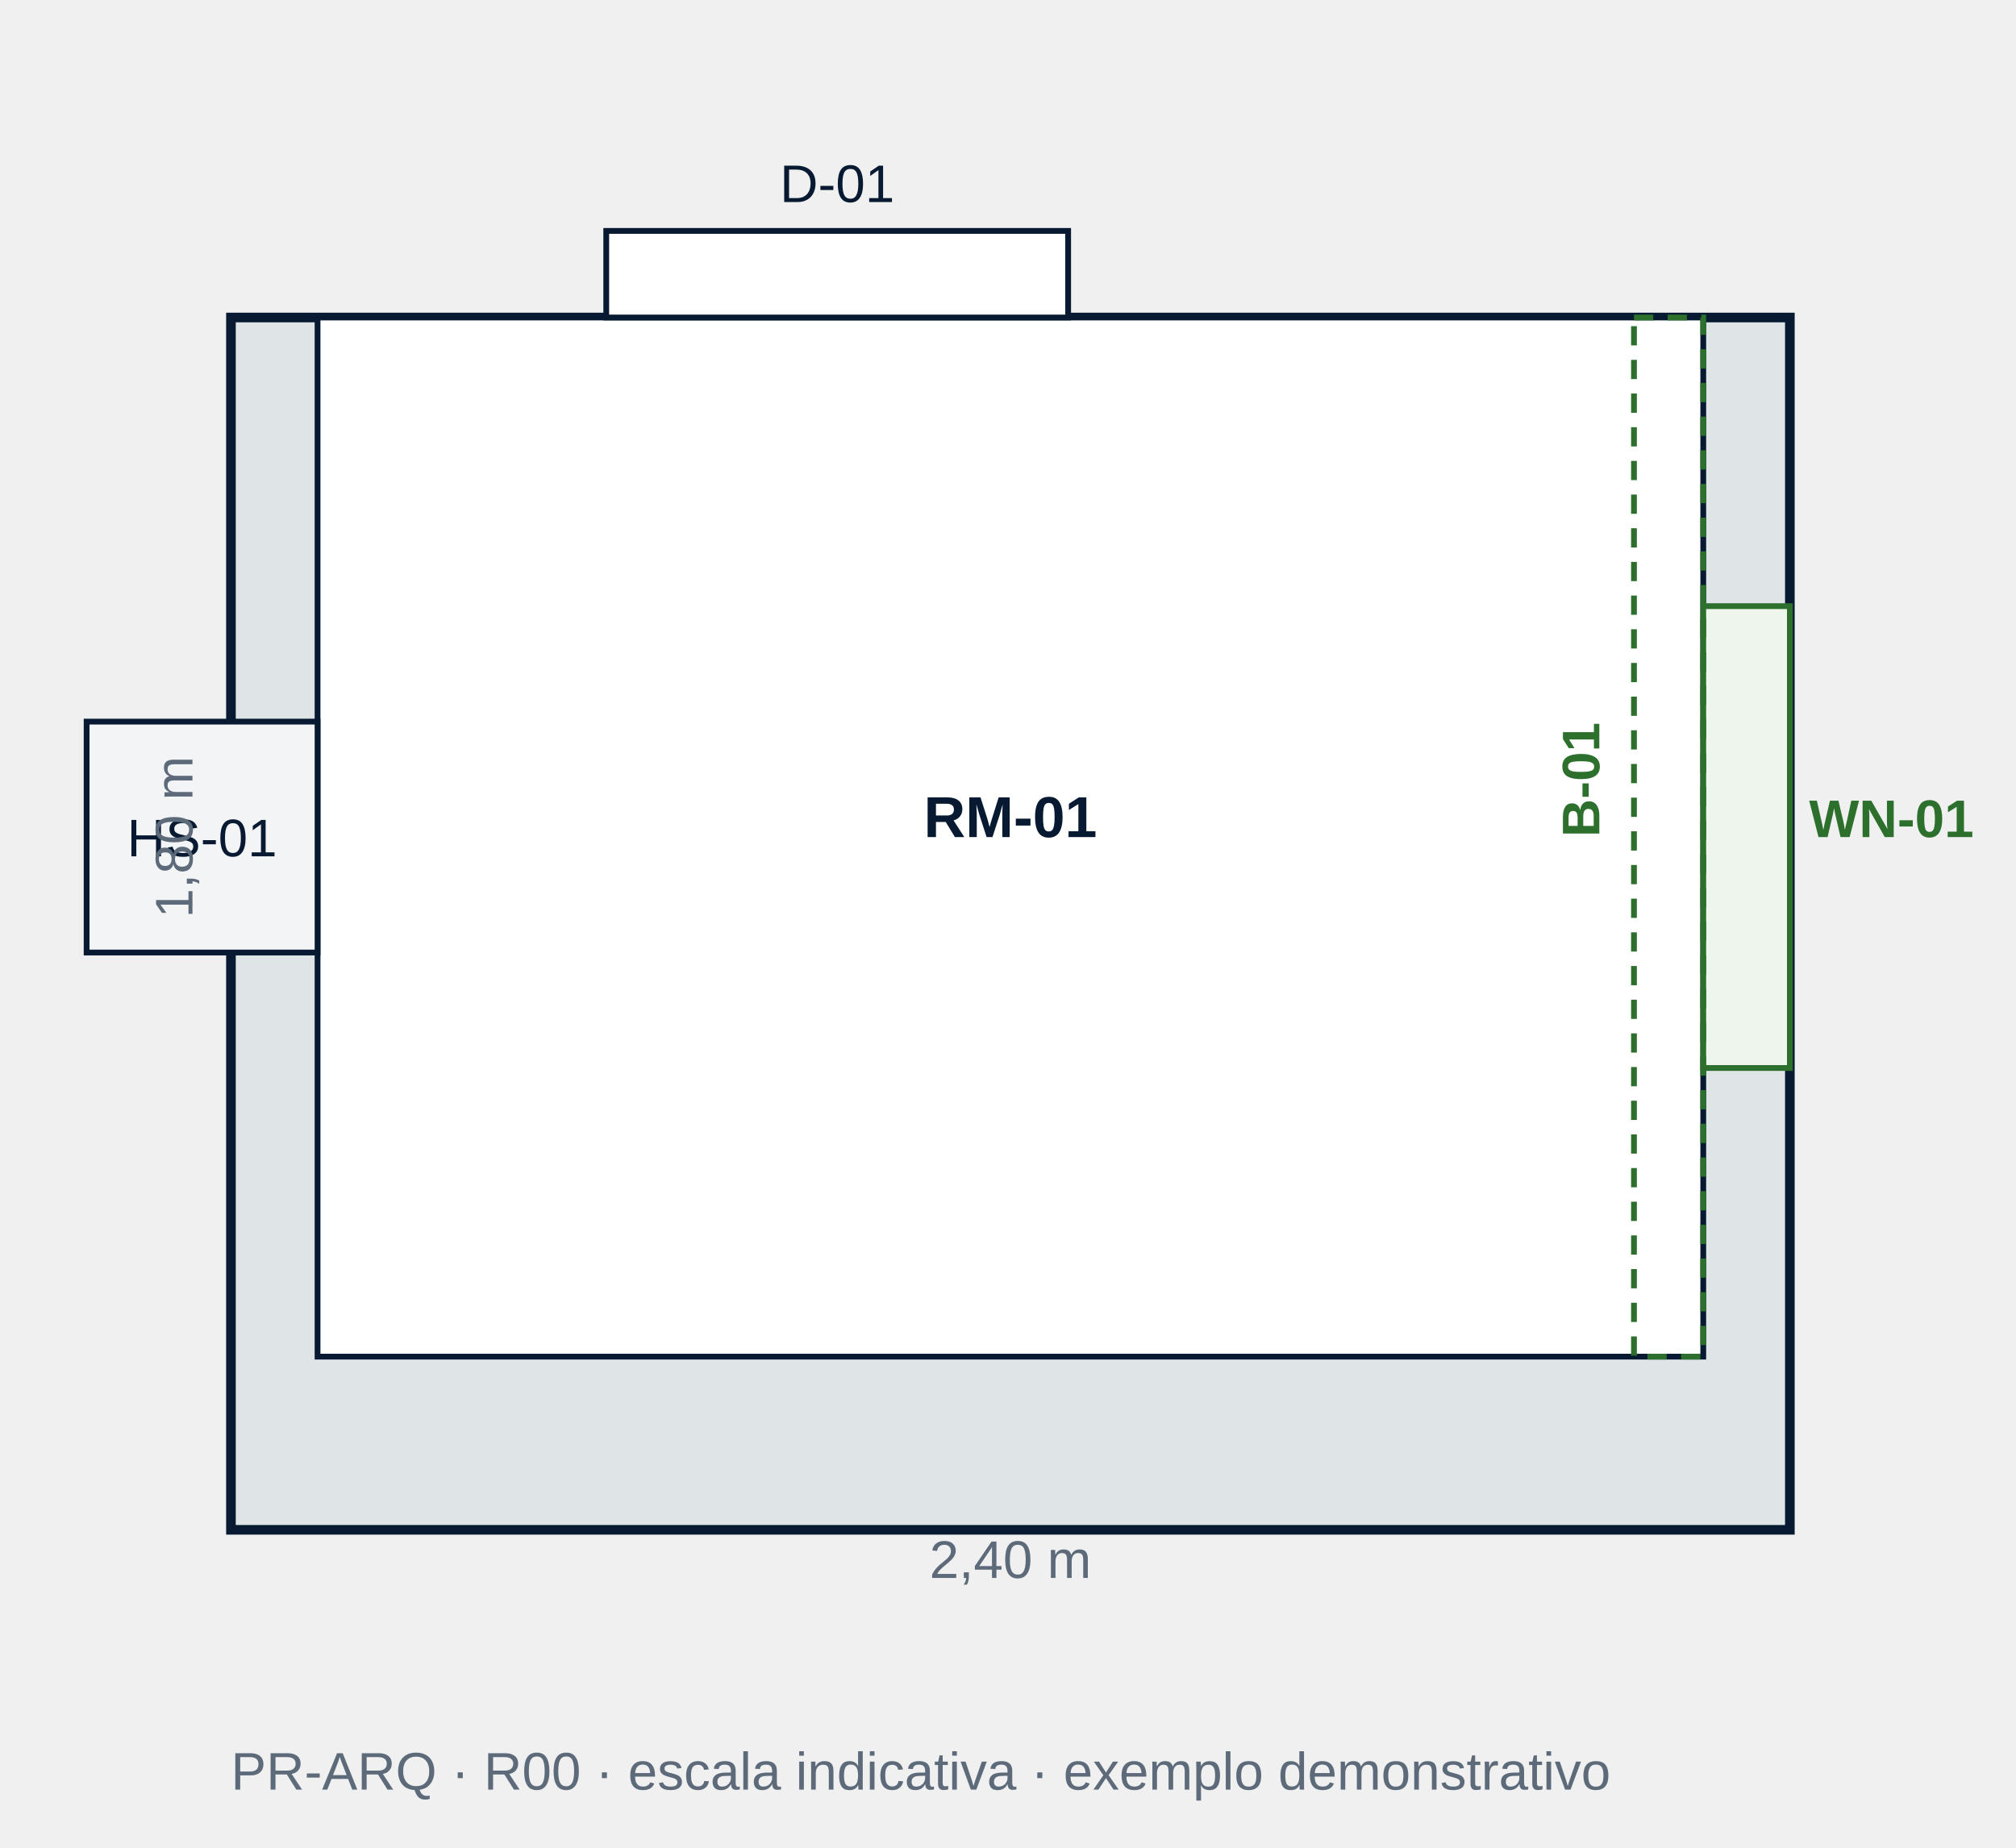
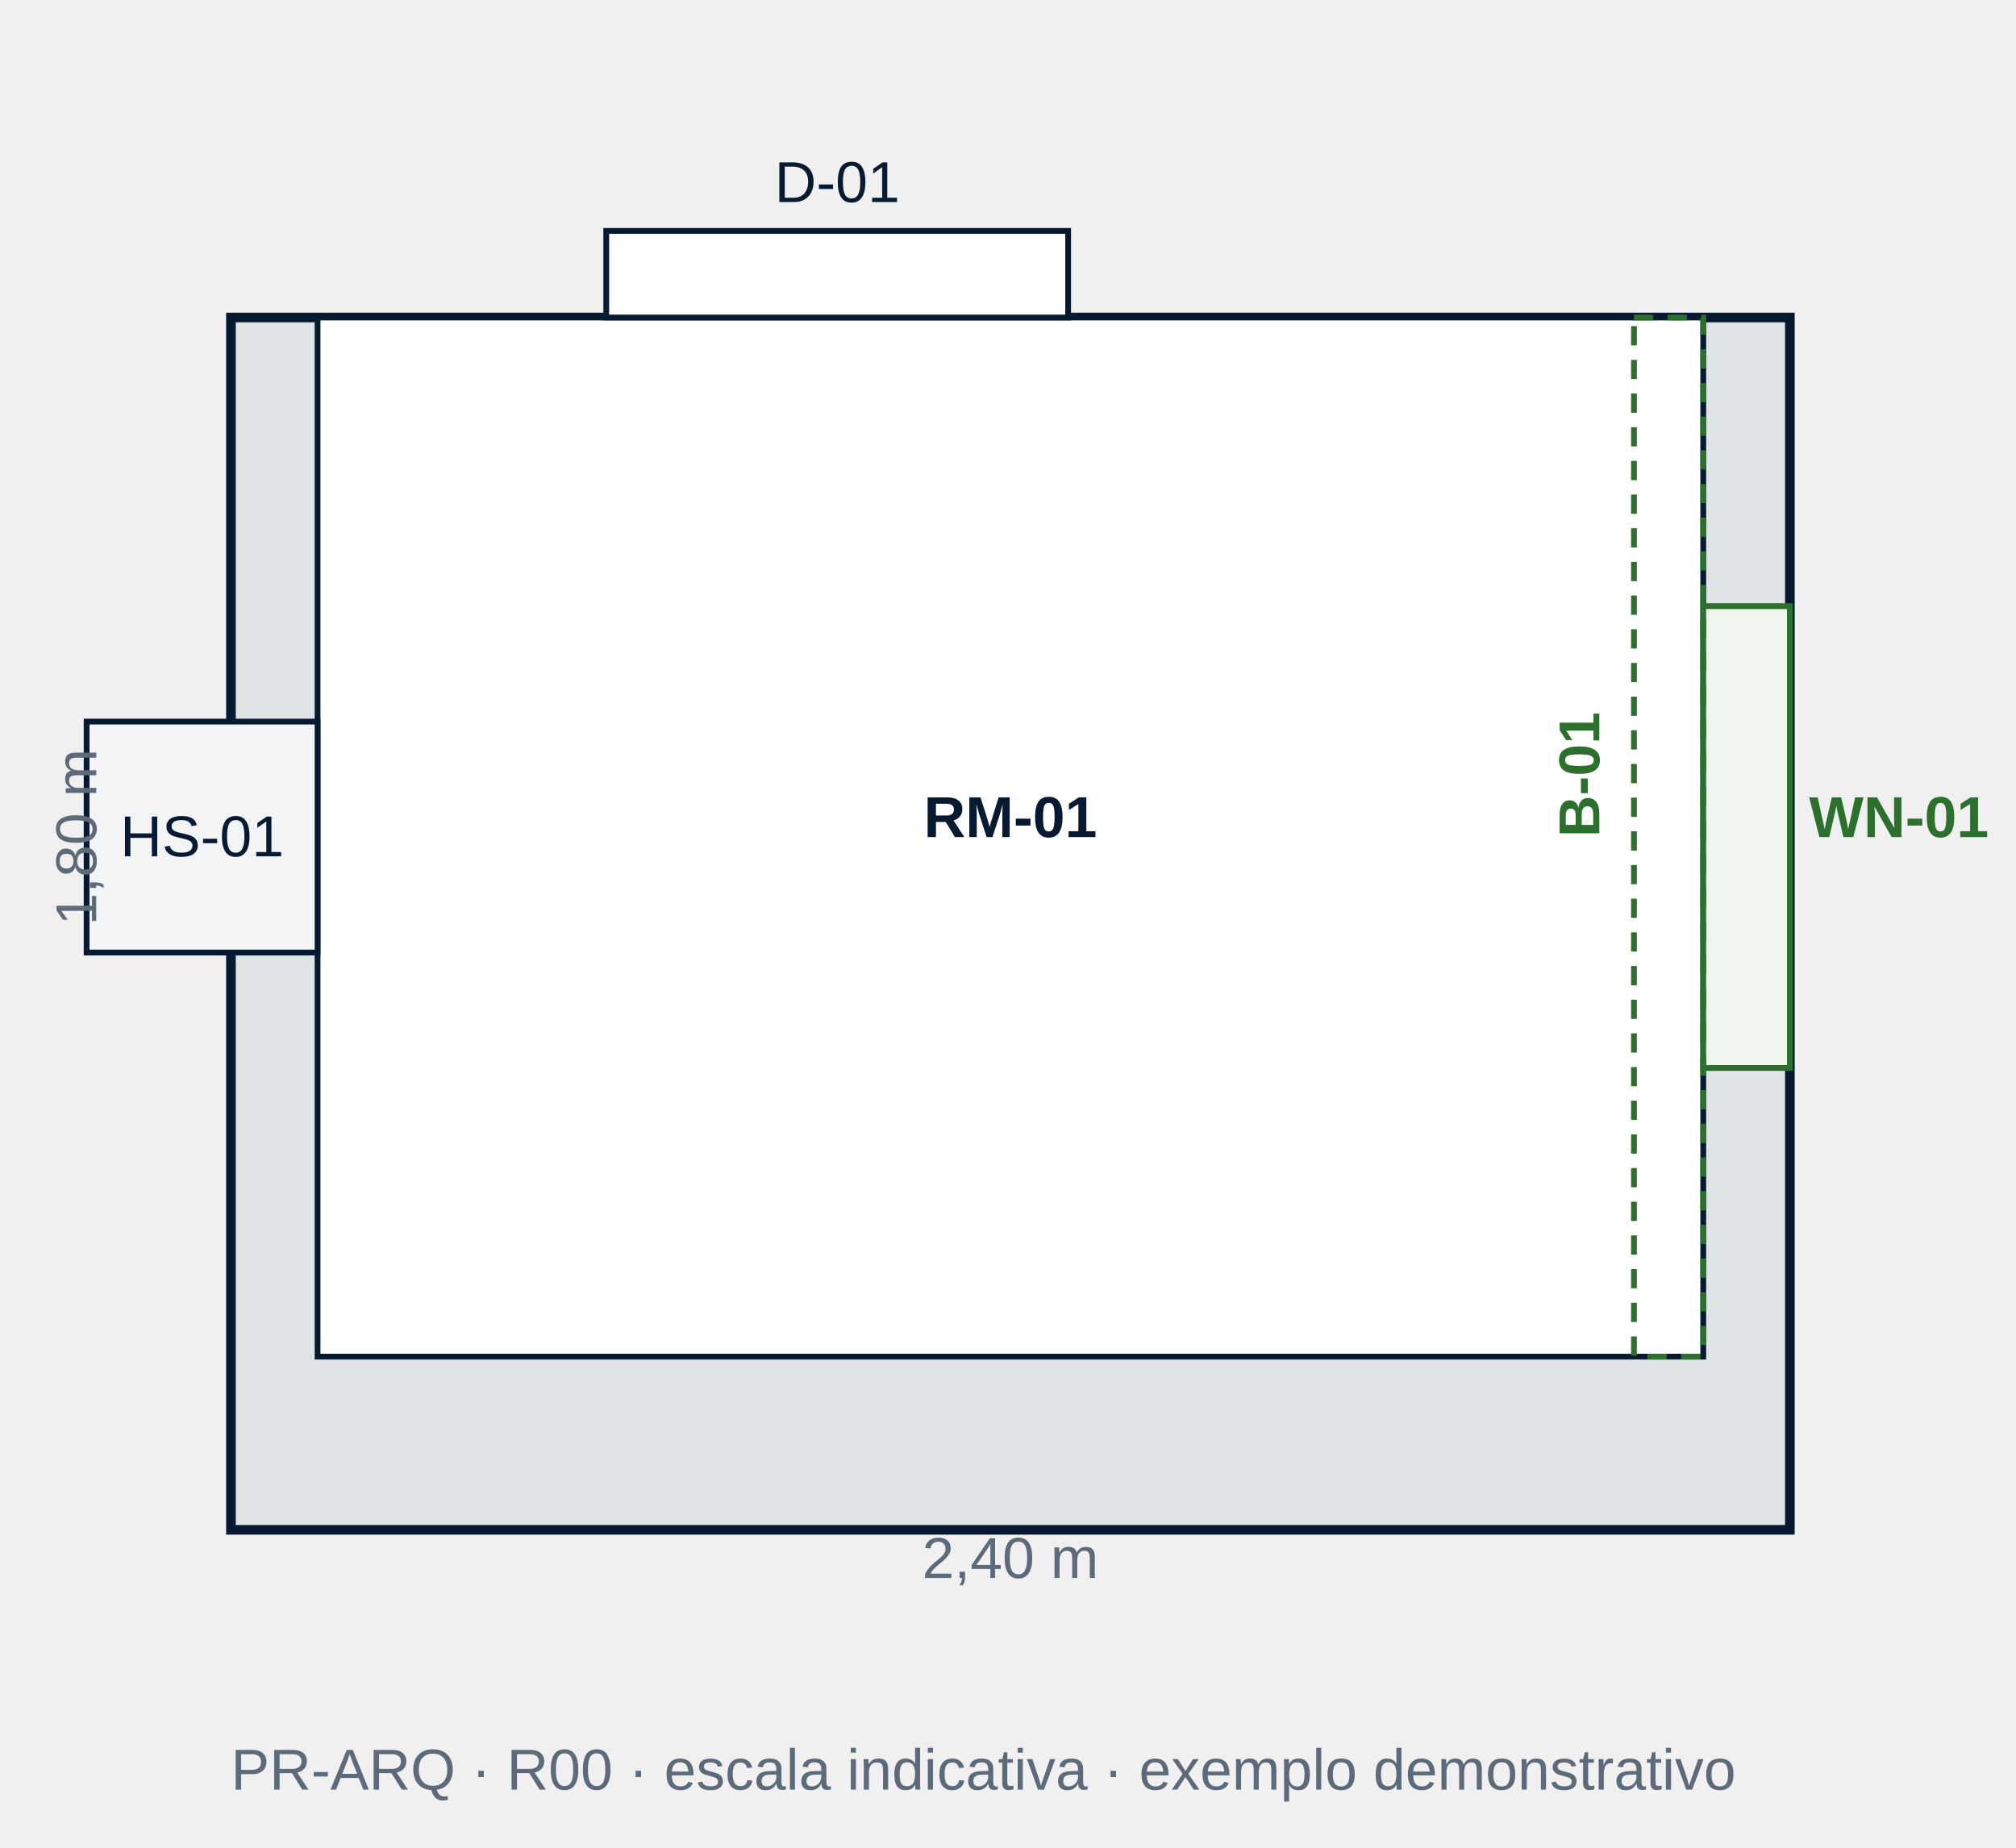
<svg xmlns="http://www.w3.org/2000/svg" viewBox="0 0 419 384" role="img" font-family="Archivo Var, Arial, Helvetica, sans-serif" aria-labelledby="plan-R00-title plan-R00-desc">
  <rect x="48.0" y="66.0" width="324.0" height="252.0" fill="#dfe4e6" stroke="#071a31" stroke-width="2" />
  <rect x="66.0" y="66.0" width="288.0" height="216.0" fill="#fff" stroke="#071a31" stroke-width="1.2" />
  <rect x="126.0" y="48.0" width="96.0" height="18.0" fill="#fff" stroke="#071a31" stroke-width="1.2" />
-   <text x="174.0" y="42.0" text-anchor="middle" font-size="11" fill="#071a31">D-01</text>
+   <text x="174.0" y="42.0" text-anchor="middle" font-size="12" fill="#071a31">D-01</text>
  <rect x="354.0" y="126.0" width="18.0" height="96.0" fill="#edf5ec" stroke="#2d6f2d" stroke-width="1.2" />
-   <text x="376.0" y="174.0" font-size="11" font-weight="650" fill="#2d6f2d">WN-01</text>
+   <text x="376.0" y="174.0" font-size="12" font-weight="650" fill="#2d6f2d">WN-01</text>
  <rect x="339.6" y="66.0" width="14.4" height="216.0" fill="none" stroke="#2d6f2d" stroke-width="1.2" stroke-dasharray="4 3" />
-   <text x="332.4" y="174.0" font-size="11" font-weight="650" fill="#2d6f2d" transform="rotate(-90 332.4 174.0)">B-01</text>
+   <text x="332.4" y="174.0" font-size="12" font-weight="650" fill="#2d6f2d" transform="rotate(-90 332.4 174.0)">B-01</text>
  <rect x="18.0" y="150.0" width="48.0" height="48.0" fill="#f3f4f5" stroke="#071a31" stroke-width="1.2" />
-   <text x="42.0" y="178.0" text-anchor="middle" font-size="11" fill="#071a31">HS-01</text>
+   <text x="42.0" y="178.0" text-anchor="middle" font-size="12" fill="#071a31">HS-01</text>
  <text x="210.0" y="174.0" text-anchor="middle" font-size="12" font-weight="650" fill="#071a31">RM-01</text>
-   <text x="210.0" y="328.0" text-anchor="middle" font-size="11" fill="#5d6a7a">2,40 m</text>
-   <text x="40.0" y="174.0" text-anchor="middle" font-size="11" fill="#5d6a7a" transform="rotate(-90 40.0 174.0)">1,80 m</text>
-   <text x="48" y="372" font-size="11" fill="#5d6a7a">PR-ARQ · R00 · escala indicativa · exemplo demonstrativo</text>
+   <text x="210.0" y="328.0" text-anchor="middle" font-size="12" fill="#5d6a7a">2,40 m</text>
+   <text x="20.0" y="174.0" text-anchor="middle" font-size="12" fill="#5d6a7a" transform="rotate(-90 20.0 174.0)">1,80 m</text>
+   <text x="48" y="372" font-size="12" fill="#5d6a7a">PR-ARQ · R00 · escala indicativa · exemplo demonstrativo</text>
</svg>
